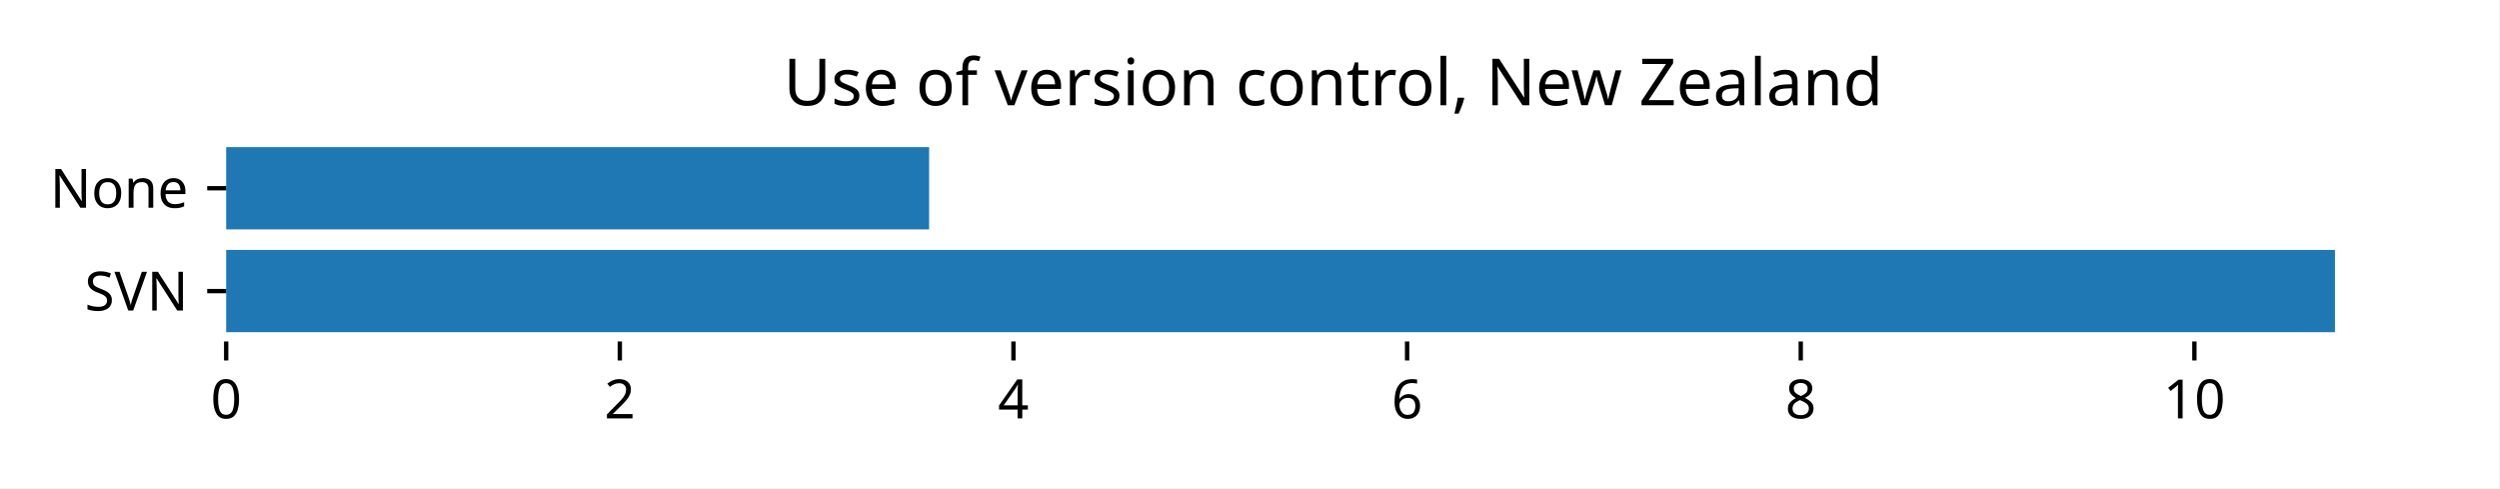
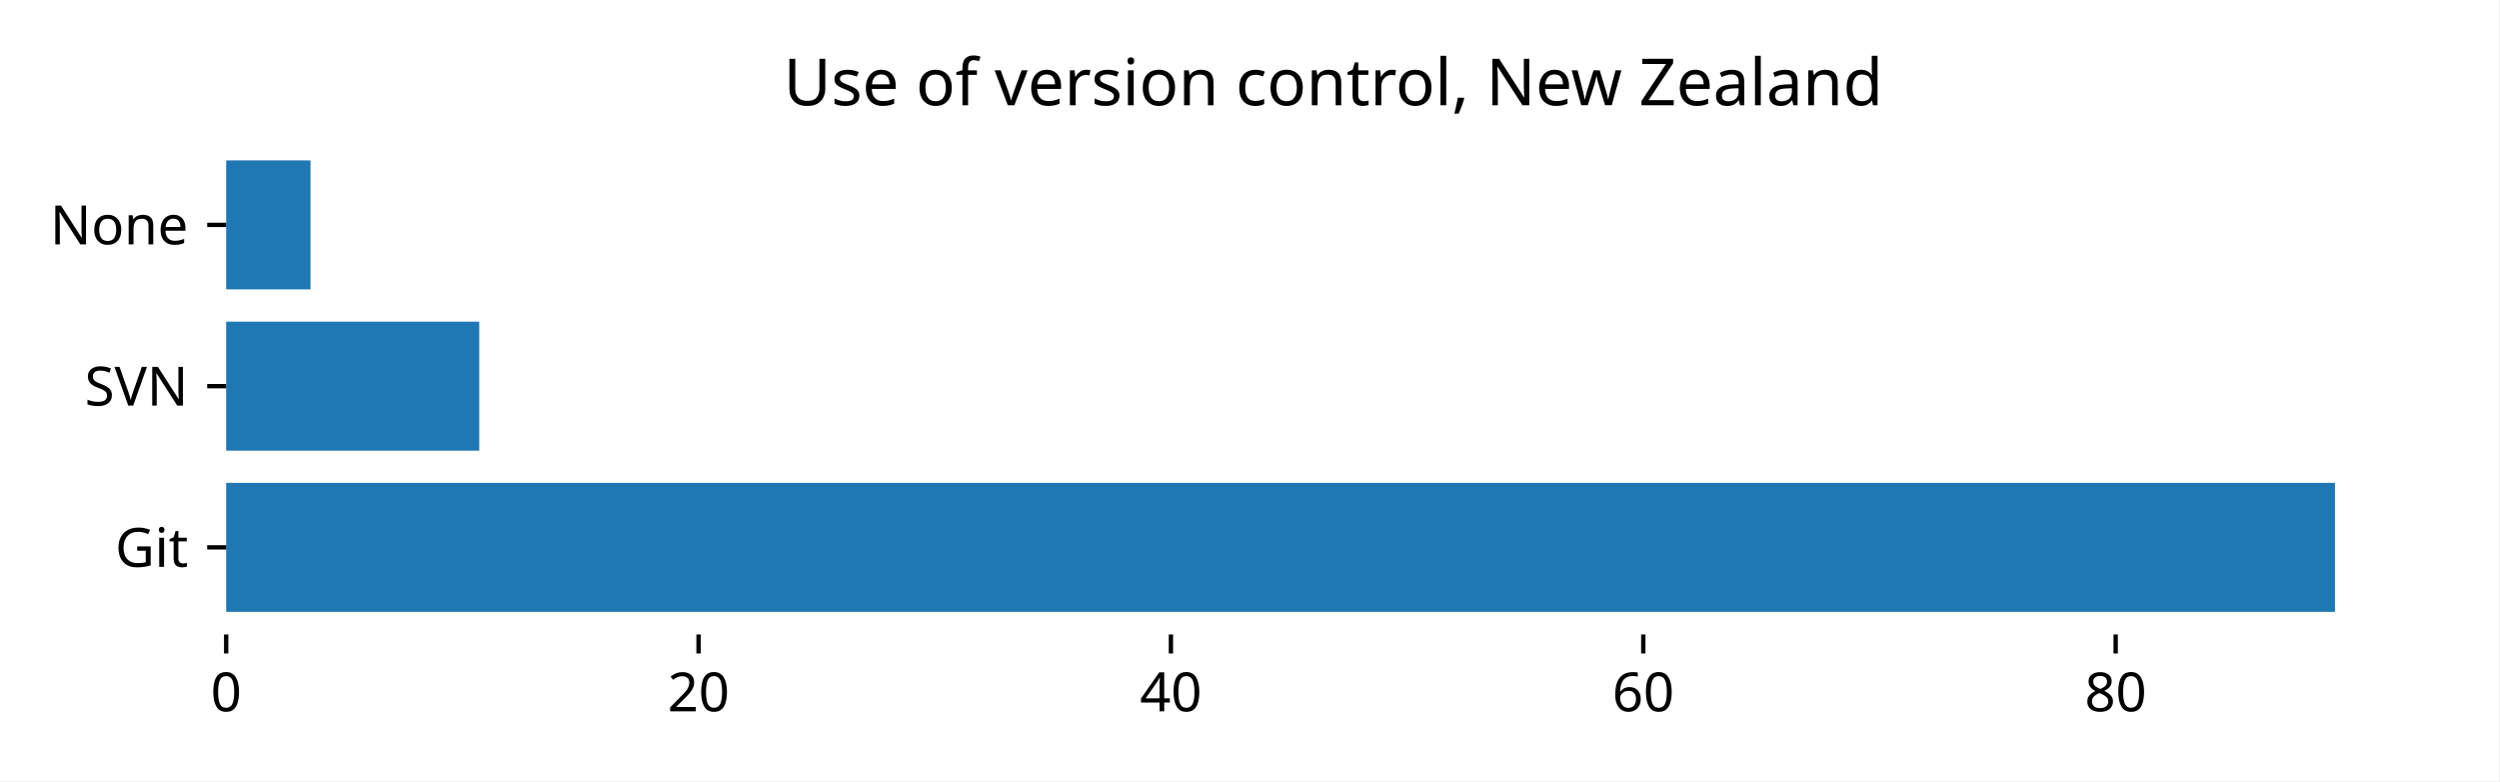
- <svg xmlns="http://www.w3.org/2000/svg" xmlns:xlink="http://www.w3.org/1999/xlink" width="460.8pt" height="90pt" viewBox="0 0 460.8 90" version="1.1">
+ <svg xmlns="http://www.w3.org/2000/svg" xmlns:xlink="http://www.w3.org/1999/xlink" width="460.8pt" height="144pt" viewBox="0 0 460.8 144" version="1.1">
  <defs>
    <style type="text/css">*{stroke-linejoin: round; stroke-linecap: butt}</style>
  </defs>
  <g id="figure_1">
    <g id="patch_1">
-       <path d="M 0 90  L 460.8 90  L 460.8 0  L 0 0  z " style="fill: #ffffff" />
+       <path d="M 0 144  L 460.8 144  L 460.8 0  L 0 0  z " style="fill: #ffffff" />
    </g>
    <g id="axes_1">
      <g id="patch_2">
-         <path d="M 41.705 62.942  L 450 62.942  L 450 25.408  L 41.705 25.408  z " style="fill: #ffffff" />
+         <path d="M 41.705 116.942  L 450 116.942  L 450 25.408  L 41.705 25.408  z " style="fill: #ffffff" />
      </g>
      <g id="patch_3">
-         <path d="M 41.705 61.236  L 430.557 61.236  L 430.557 46.071  L 41.705 46.071  z " clip-path="url(#pdbf756f880)" style="fill: #1f77b4" />
+         <path d="M 41.705 112.782  L 430.557 112.782  L 430.557 89.006  L 41.705 89.006  z " clip-path="url(#p6437a5dadf)" style="fill: #1f77b4" />
      </g>
      <g id="patch_4">
-         <path d="M 41.705 42.279  L 171.322 42.279  L 171.322 27.114  L 41.705 27.114  z " clip-path="url(#pdbf756f880)" style="fill: #1f77b4" />
+         <path d="M 41.705 83.063  L 88.367 83.063  L 88.367 59.288  L 41.705 59.288  z " clip-path="url(#p6437a5dadf)" style="fill: #1f77b4" />
+       </g>
+       <g id="patch_5">
+         <path d="M 41.705 53.344  L 57.259 53.344  L 57.259 29.569  L 41.705 29.569  z " clip-path="url(#p6437a5dadf)" style="fill: #1f77b4" />
      </g>
      <g id="matplotlib.axis_1">
        <g id="xtick_1">
          <g id="line2d_1">
            <defs>
              <path id="m4c99cd72f3" d="M 0 0  L 0 3.5  " style="stroke: #000000; stroke-width: 0.8" />
            </defs>
            <g>
-               <use xlink:href="#m4c99cd72f3" x="41.705" y="62.942" style="stroke: #000000; stroke-width: 0.8" />
+               <use xlink:href="#m4c99cd72f3" x="41.705" y="116.942" style="stroke: #000000; stroke-width: 0.8" />
            </g>
          </g>
          <g id="text_1">
-             <text style="font: 10px 'sans-serif'; text-anchor: middle" x="41.705" y="77.116" transform="rotate(-0, 41.70469, 77.11562)">0</text>
+             <text style="font: 10px 'sans-serif'; text-anchor: middle" x="41.705" y="131.116" transform="rotate(-0, 41.70469, 131.1156)">0</text>
          </g>
        </g>
        <g id="xtick_2">
          <g id="line2d_2">
            <g>
-               <use xlink:href="#m4c99cd72f3" x="114.291" y="62.942" style="stroke: #000000; stroke-width: 0.8" />
+               <use xlink:href="#m4c99cd72f3" x="128.808" y="116.942" style="stroke: #000000; stroke-width: 0.8" />
            </g>
          </g>
          <g id="text_2">
-             <text style="font: 10px 'sans-serif'; text-anchor: middle" x="114.291" y="77.116" transform="rotate(-0, 114.2905, 77.11562)">2</text>
+             <text style="font: 10px 'sans-serif'; text-anchor: middle" x="128.808" y="131.116" transform="rotate(-0, 128.8077, 131.1156)">20</text>
          </g>
        </g>
        <g id="xtick_3">
          <g id="line2d_3">
            <g>
-               <use xlink:href="#m4c99cd72f3" x="186.876" y="62.942" style="stroke: #000000; stroke-width: 0.8" />
+               <use xlink:href="#m4c99cd72f3" x="215.911" y="116.942" style="stroke: #000000; stroke-width: 0.8" />
            </g>
          </g>
          <g id="text_3">
-             <text style="font: 10px 'sans-serif'; text-anchor: middle" x="186.876" y="77.116" transform="rotate(-0, 186.8764, 77.11562)">4</text>
+             <text style="font: 10px 'sans-serif'; text-anchor: middle" x="215.911" y="131.116" transform="rotate(-0, 215.9107, 131.1156)">40</text>
          </g>
        </g>
        <g id="xtick_4">
          <g id="line2d_4">
            <g>
-               <use xlink:href="#m4c99cd72f3" x="259.462" y="62.942" style="stroke: #000000; stroke-width: 0.8" />
+               <use xlink:href="#m4c99cd72f3" x="303.014" y="116.942" style="stroke: #000000; stroke-width: 0.8" />
            </g>
          </g>
          <g id="text_4">
-             <text style="font: 10px 'sans-serif'; text-anchor: middle" x="259.462" y="77.116" transform="rotate(-0, 259.4622, 77.11562)">6</text>
+             <text style="font: 10px 'sans-serif'; text-anchor: middle" x="303.014" y="131.116" transform="rotate(-0, 303.0137, 131.1156)">60</text>
          </g>
        </g>
        <g id="xtick_5">
          <g id="line2d_5">
            <g>
-               <use xlink:href="#m4c99cd72f3" x="332.048" y="62.942" style="stroke: #000000; stroke-width: 0.8" />
+               <use xlink:href="#m4c99cd72f3" x="390.117" y="116.942" style="stroke: #000000; stroke-width: 0.8" />
            </g>
          </g>
          <g id="text_5">
-             <text style="font: 10px 'sans-serif'; text-anchor: middle" x="332.048" y="77.116" transform="rotate(-0, 332.048, 77.11562)">8</text>
-           </g>
-         </g>
-         <g id="xtick_6">
-           <g id="line2d_6">
-             <g>
-               <use xlink:href="#m4c99cd72f3" x="404.634" y="62.942" style="stroke: #000000; stroke-width: 0.8" />
-             </g>
-           </g>
-           <g id="text_6">
-             <text style="font: 10px 'sans-serif'; text-anchor: middle" x="404.634" y="77.116" transform="rotate(-0, 404.6339, 77.11562)">10</text>
+             <text style="font: 10px 'sans-serif'; text-anchor: middle" x="390.117" y="131.116" transform="rotate(-0, 390.1167, 131.1156)">80</text>
          </g>
        </g>
      </g>
      <g id="matplotlib.axis_2">
        <g id="ytick_1">
-           <g id="line2d_7">
+           <g id="line2d_6">
            <defs>
              <path id="m8e343aef83" d="M 0 0  L -3.5 0  " style="stroke: #000000; stroke-width: 0.8" />
            </defs>
            <g>
-               <use xlink:href="#m8e343aef83" x="41.705" y="53.653" style="stroke: #000000; stroke-width: 0.8" />
+               <use xlink:href="#m8e343aef83" x="41.705" y="100.894" style="stroke: #000000; stroke-width: 0.8" />
+             </g>
+           </g>
+           <g id="text_6">
+             <text style="font: 10px 'sans-serif'; text-anchor: end" x="34.705" y="104.481" transform="rotate(-0, 34.70469, 104.4807)">Git</text>
+           </g>
+         </g>
+         <g id="ytick_2">
+           <g id="line2d_7">
+             <g>
+               <use xlink:href="#m8e343aef83" x="41.705" y="71.175" style="stroke: #000000; stroke-width: 0.8" />
            </g>
          </g>
          <g id="text_7">
-             <text style="font: 10px 'sans-serif'; text-anchor: end" x="34.705" y="57.24" transform="rotate(-0, 34.70469, 57.24017)">SVN</text>
+             <text style="font: 10px 'sans-serif'; text-anchor: end" x="34.705" y="74.762" transform="rotate(-0, 34.70469, 74.76188)">SVN</text>
          </g>
        </g>
-         <g id="ytick_2">
+         <g id="ytick_3">
          <g id="line2d_8">
            <g>
-               <use xlink:href="#m8e343aef83" x="41.705" y="34.697" style="stroke: #000000; stroke-width: 0.8" />
+               <use xlink:href="#m8e343aef83" x="41.705" y="41.456" style="stroke: #000000; stroke-width: 0.8" />
            </g>
          </g>
          <g id="text_8">
-             <text style="font: 10px 'sans-serif'; text-anchor: end" x="34.705" y="38.284" transform="rotate(-0, 34.70469, 38.28358)">None</text>
+             <text style="font: 10px 'sans-serif'; text-anchor: end" x="34.705" y="45.043" transform="rotate(-0, 34.70469, 45.04302)">None</text>
          </g>
        </g>
      </g>
      <g id="text_9">
        <text style="font: 12px 'sans-serif'; text-anchor: middle" x="245.852" y="19.408" transform="rotate(-0, 245.8523, 19.40812)">Use of version control, New Zealand</text>
      </g>
    </g>
  </g>
  <defs>
-     <clipPath id="pdbf756f880">
-       <rect x="41.705" y="25.408" width="408.295" height="37.534" />
+     <clipPath id="p6437a5dadf">
+       <rect x="41.705" y="25.408" width="408.295" height="91.534" />
    </clipPath>
  </defs>
</svg>
